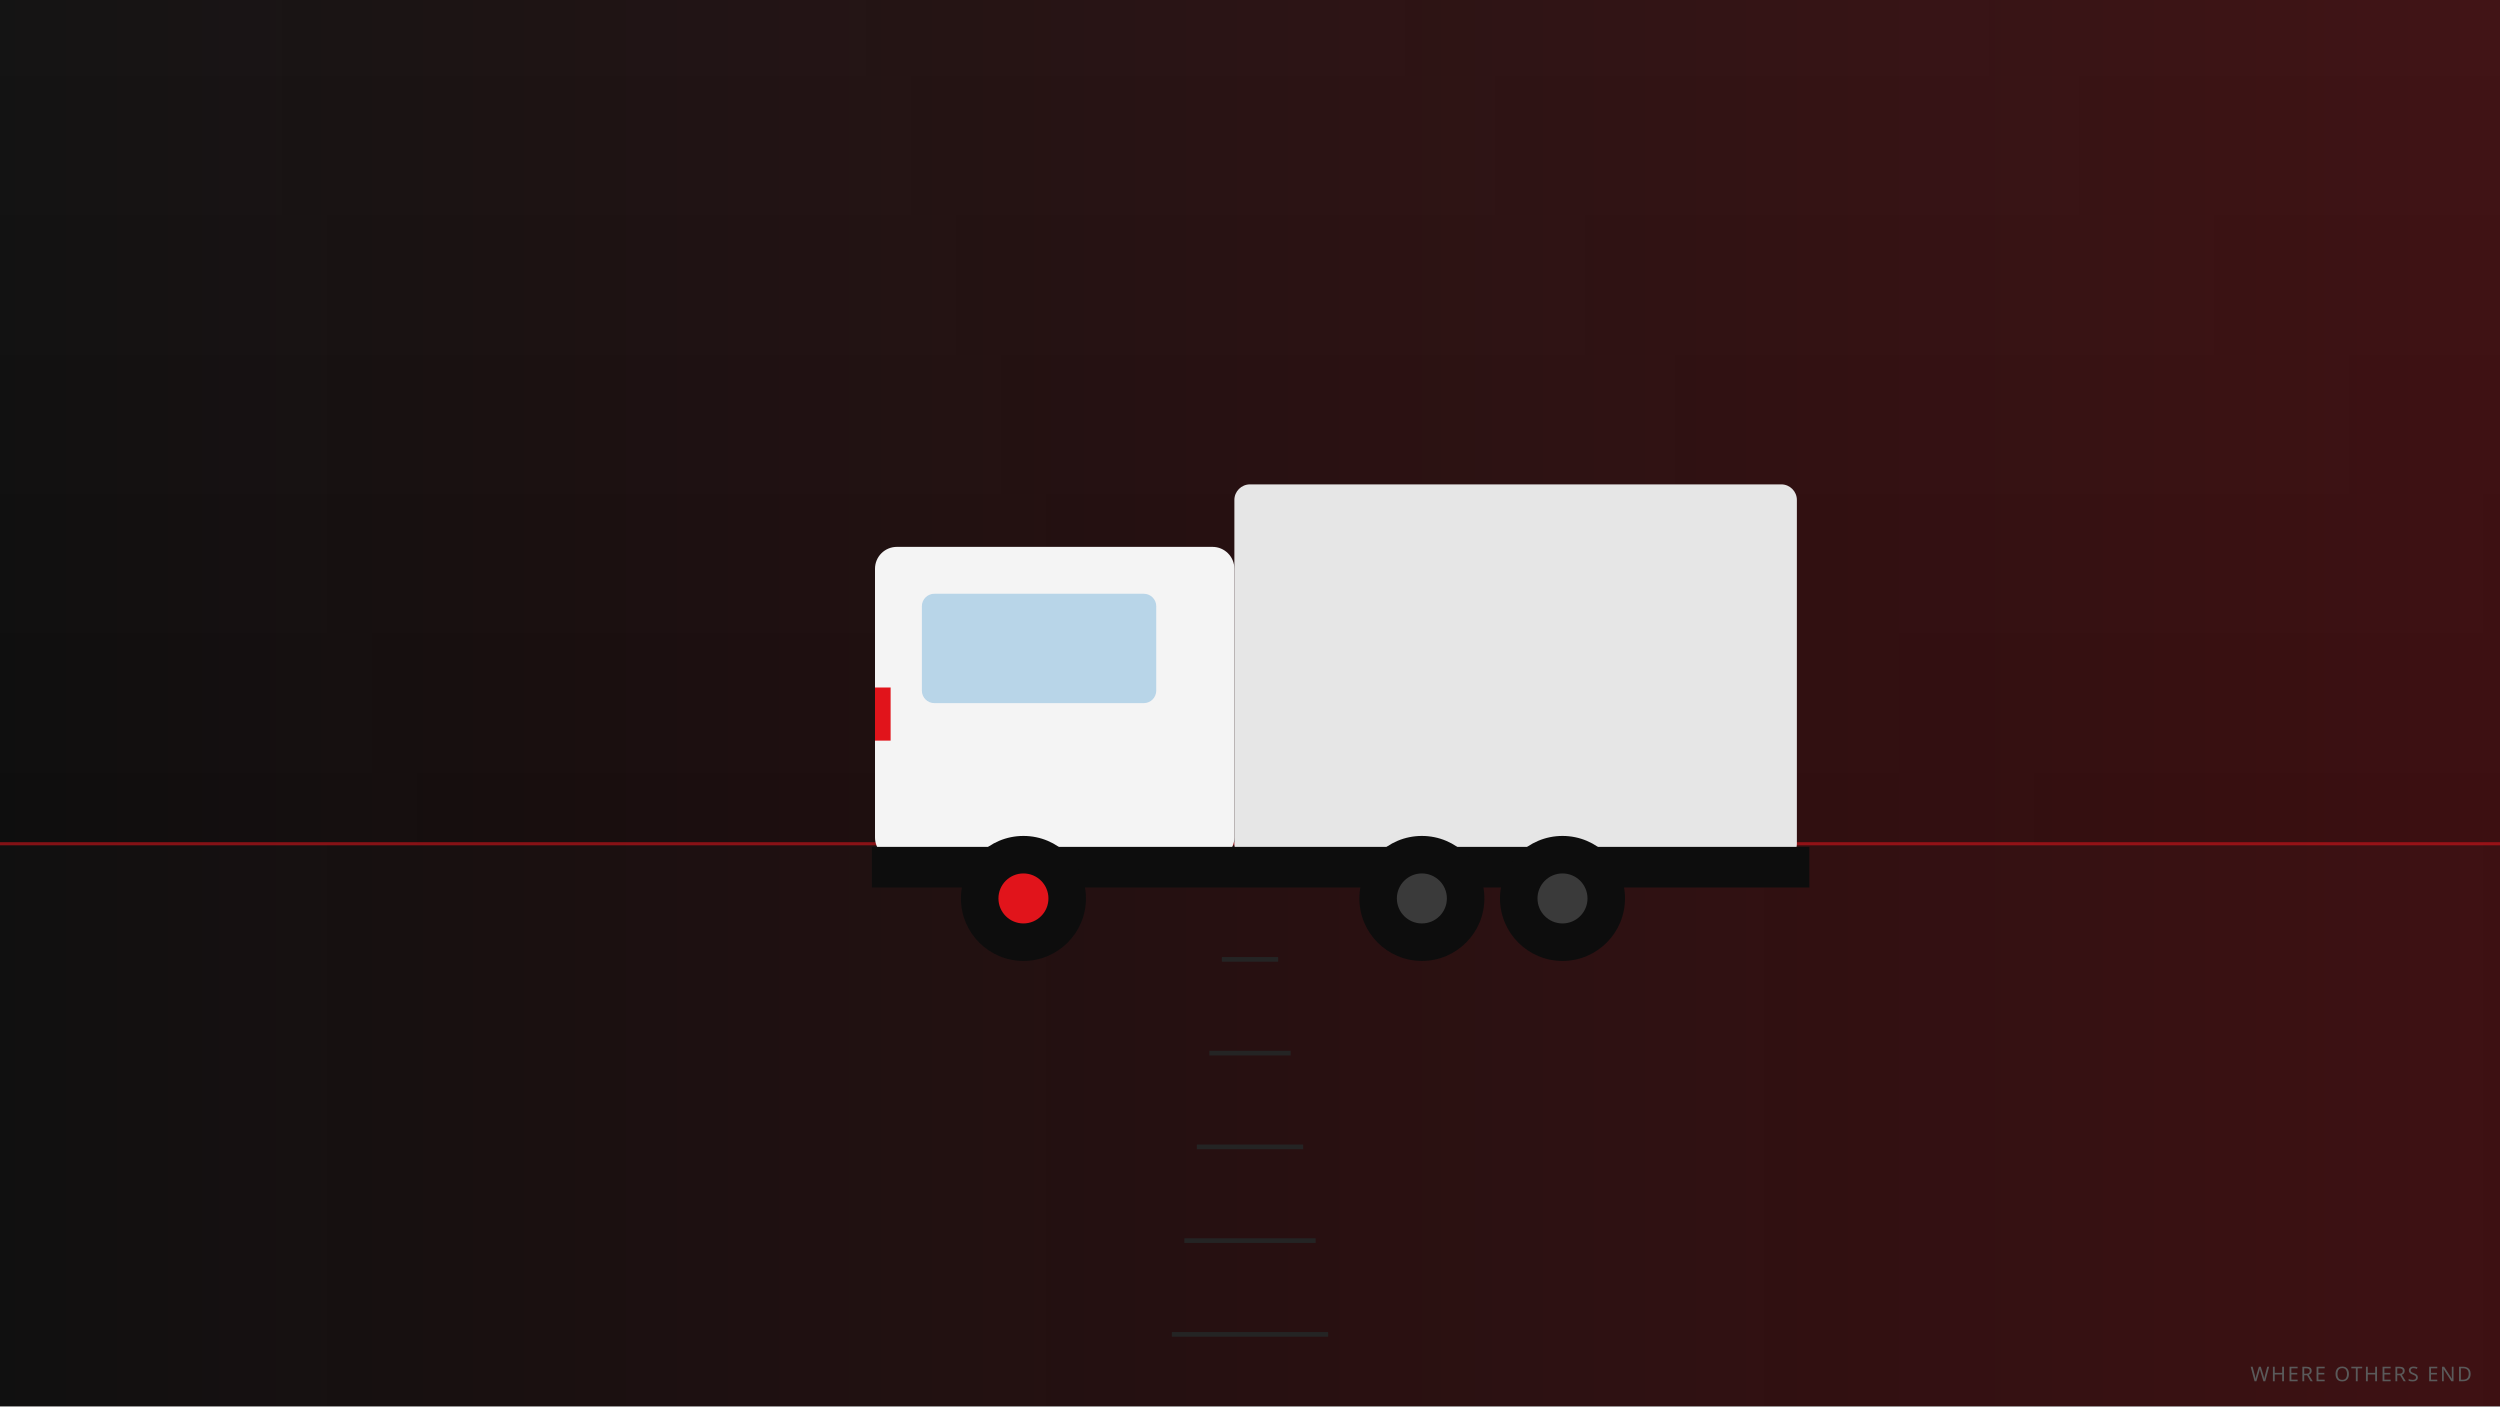
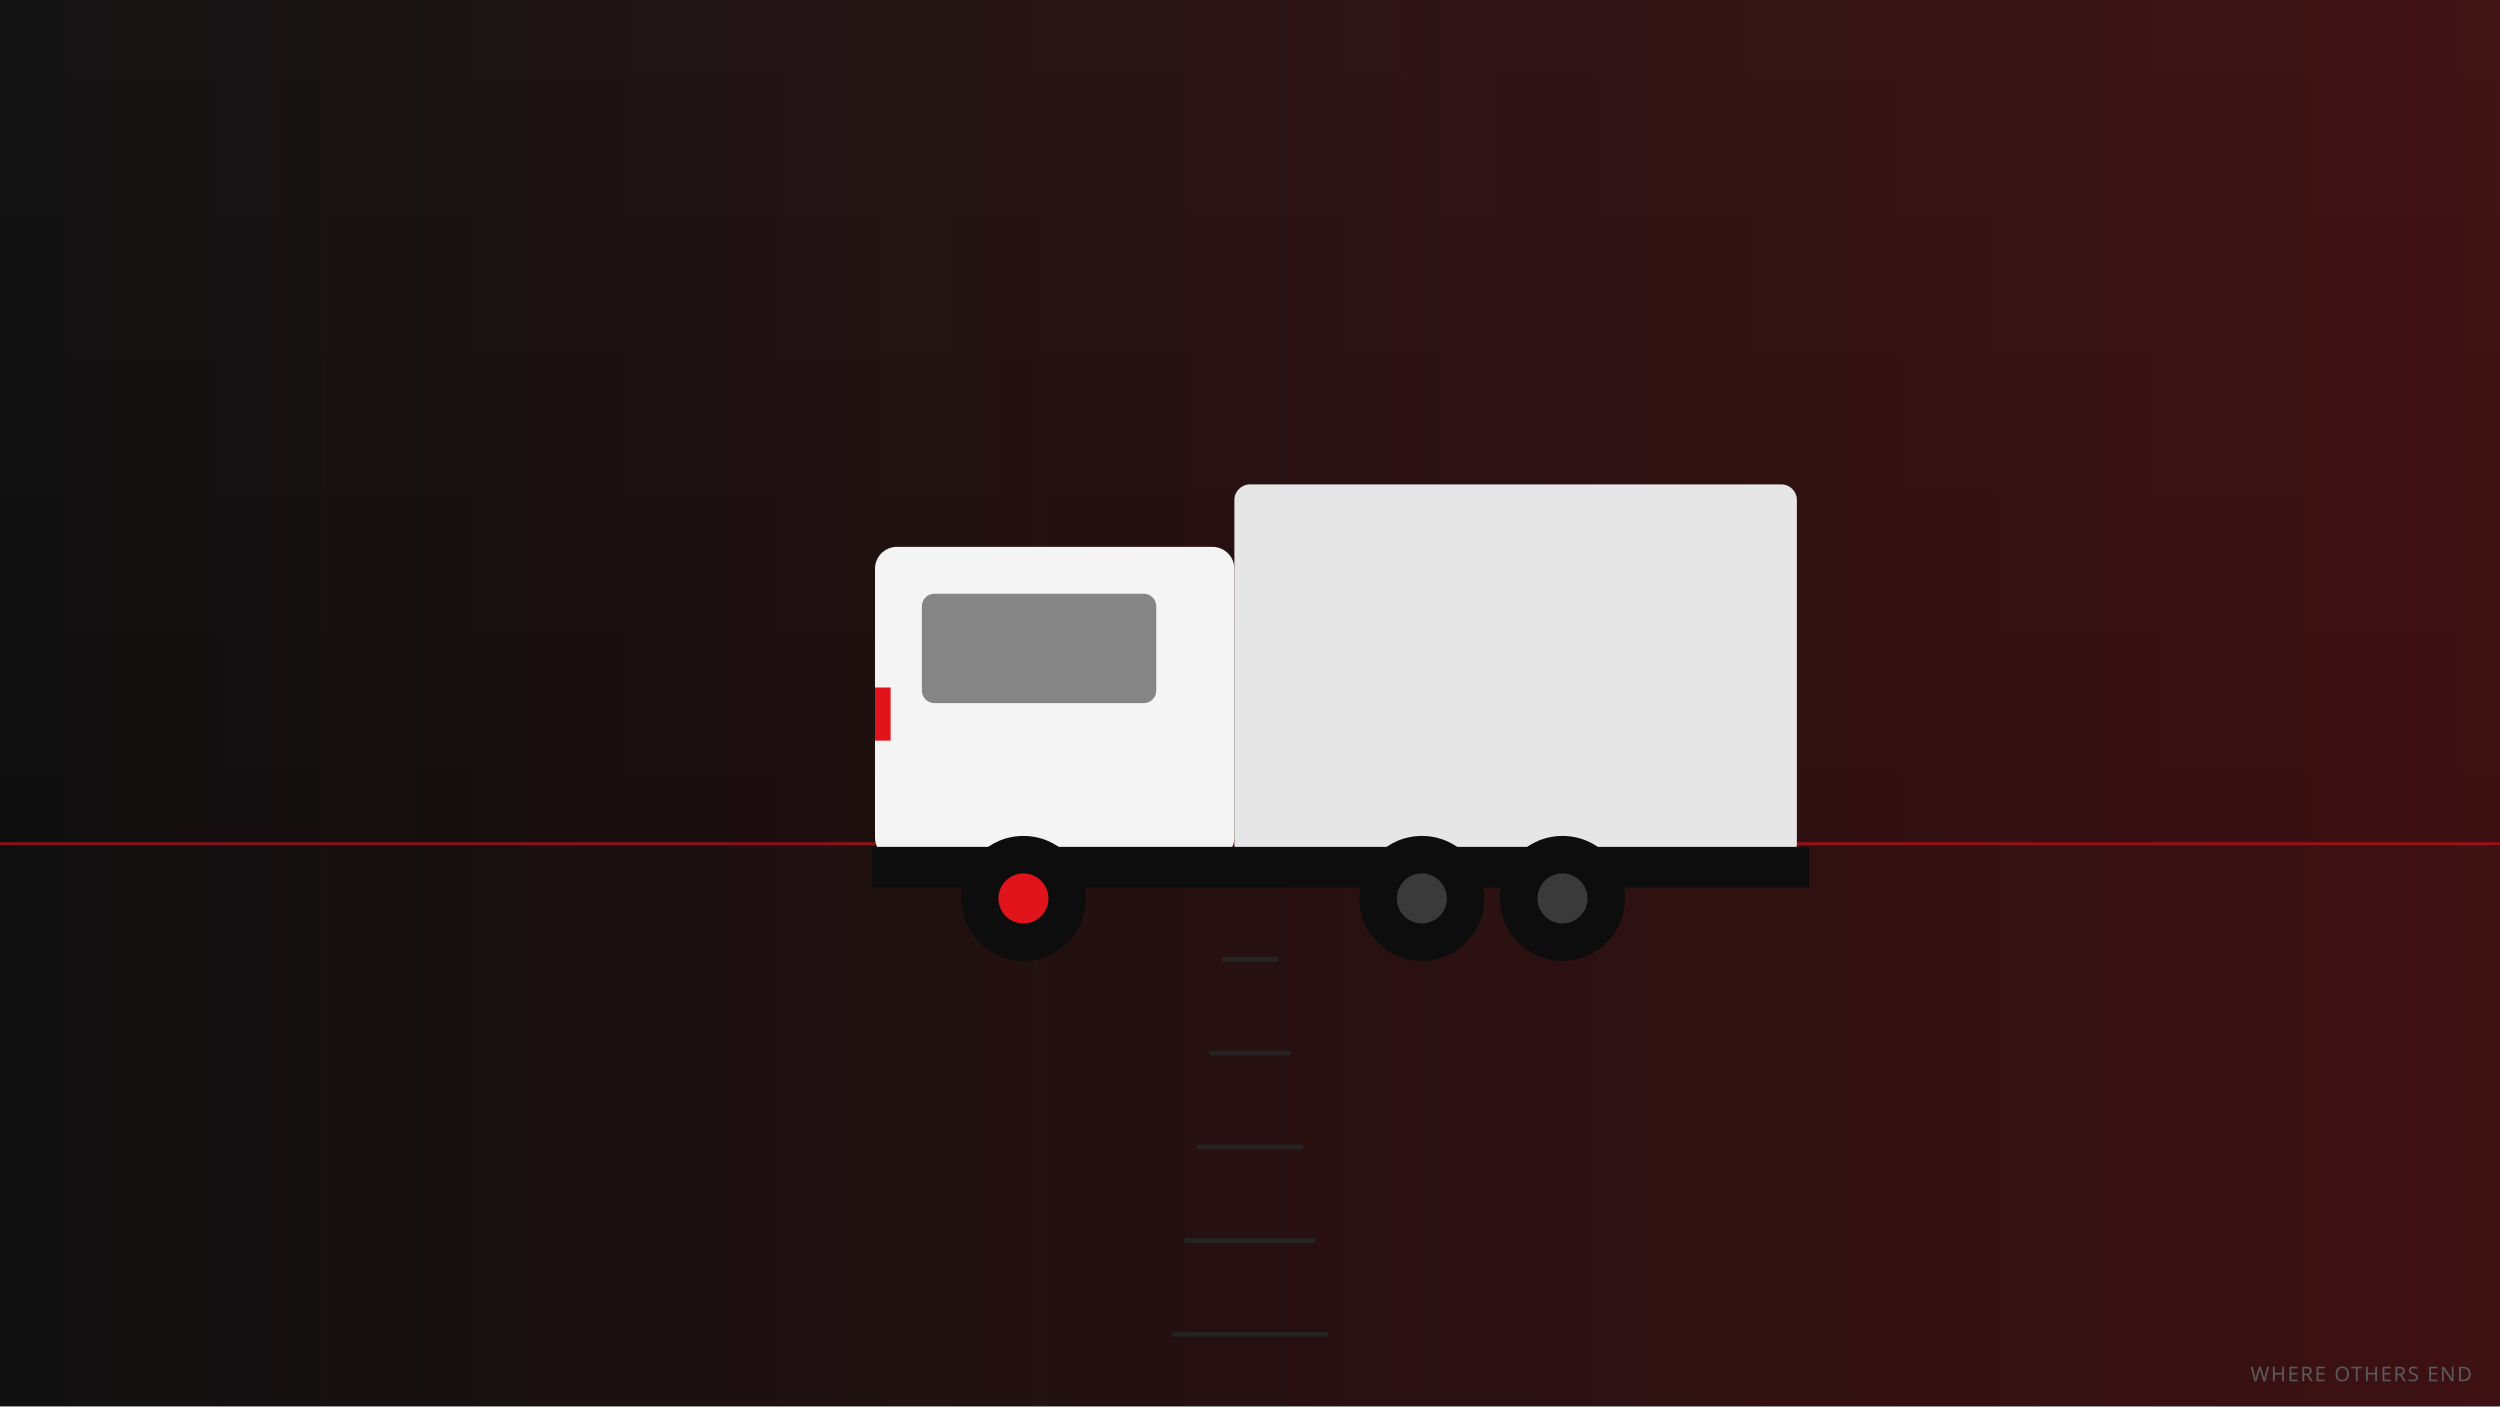
<svg xmlns="http://www.w3.org/2000/svg" viewBox="0 0 1600 900" width="1600" height="900" role="img" aria-label="WHERE OTHERS END">
  <defs>
    <linearGradient id="sky" x1="0" y1="0" x2="0" y2="1">
      <stop offset="0" stop-color="#141414" />
      <stop offset="1" stop-color="#0a0a0a" />
    </linearGradient>
    <linearGradient id="glow" x1="0" y1="0" x2="1" y2="0">
      <stop offset="0" stop-color="#E1141B" stop-opacity="0" />
      <stop offset="1" stop-color="#E1141B" stop-opacity="0.22" />
    </linearGradient>
  </defs>
  <rect width="1600" height="900" fill="url(#sky)" />
  <rect x="0" y="540" width="1600" height="360" fill="#101010" />
  <rect width="1600" height="900" fill="url(#glow)" />
  <line x1="0" y1="540" x2="1600" y2="540" stroke="#E1141B" stroke-width="2" opacity="0.55" />
  <g stroke="#242424" stroke-width="3">
    <line x1="790" y1="554" x2="810" y2="554" />
    <line x1="782" y1="614" x2="818" y2="614" />
    <line x1="774" y1="674" x2="826" y2="674" />
    <line x1="766" y1="734" x2="834" y2="734" />
    <line x1="758" y1="794" x2="842" y2="794" />
    <line x1="750" y1="854" x2="850" y2="854" />
  </g>
  <g transform="translate(800, 540) scale(1.000)">
    <g transform="translate(-360,-250)">
      <rect x="120" y="60" width="230" height="200" rx="14" fill="#f4f4f4" />
-       <rect x="150" y="90" width="150" height="70" rx="8" fill="#8fbfe0" opacity="0.6" />
+       <rect x="150" y="90" width="150" height="70" rx="8" fill="#3a3a3a" opacity="0.6" />
      <rect x="350" y="20" width="360" height="240" rx="10" fill="#e6e6e6" />
      <rect x="118" y="252" width="600" height="26" fill="#0d0d0d" />
      <circle cx="215" cy="285" r="40" fill="#0d0d0d" />
      <circle cx="215" cy="285" r="16" fill="#E1141B" />
      <circle cx="470" cy="285" r="40" fill="#0d0d0d" />
      <circle cx="470" cy="285" r="16" fill="#3a3a3a" />
      <circle cx="560" cy="285" r="40" fill="#0d0d0d" />
      <circle cx="560" cy="285" r="16" fill="#3a3a3a" />
      <rect x="120" y="150" width="10" height="34" fill="#E1141B" />
    </g>
  </g>
  <text x="1582" y="884" text-anchor="end" font-family="Manrope, sans-serif" font-size="13" fill="#5a5a5a" letter-spacing="1">WHERE OTHERS END</text>
</svg>
